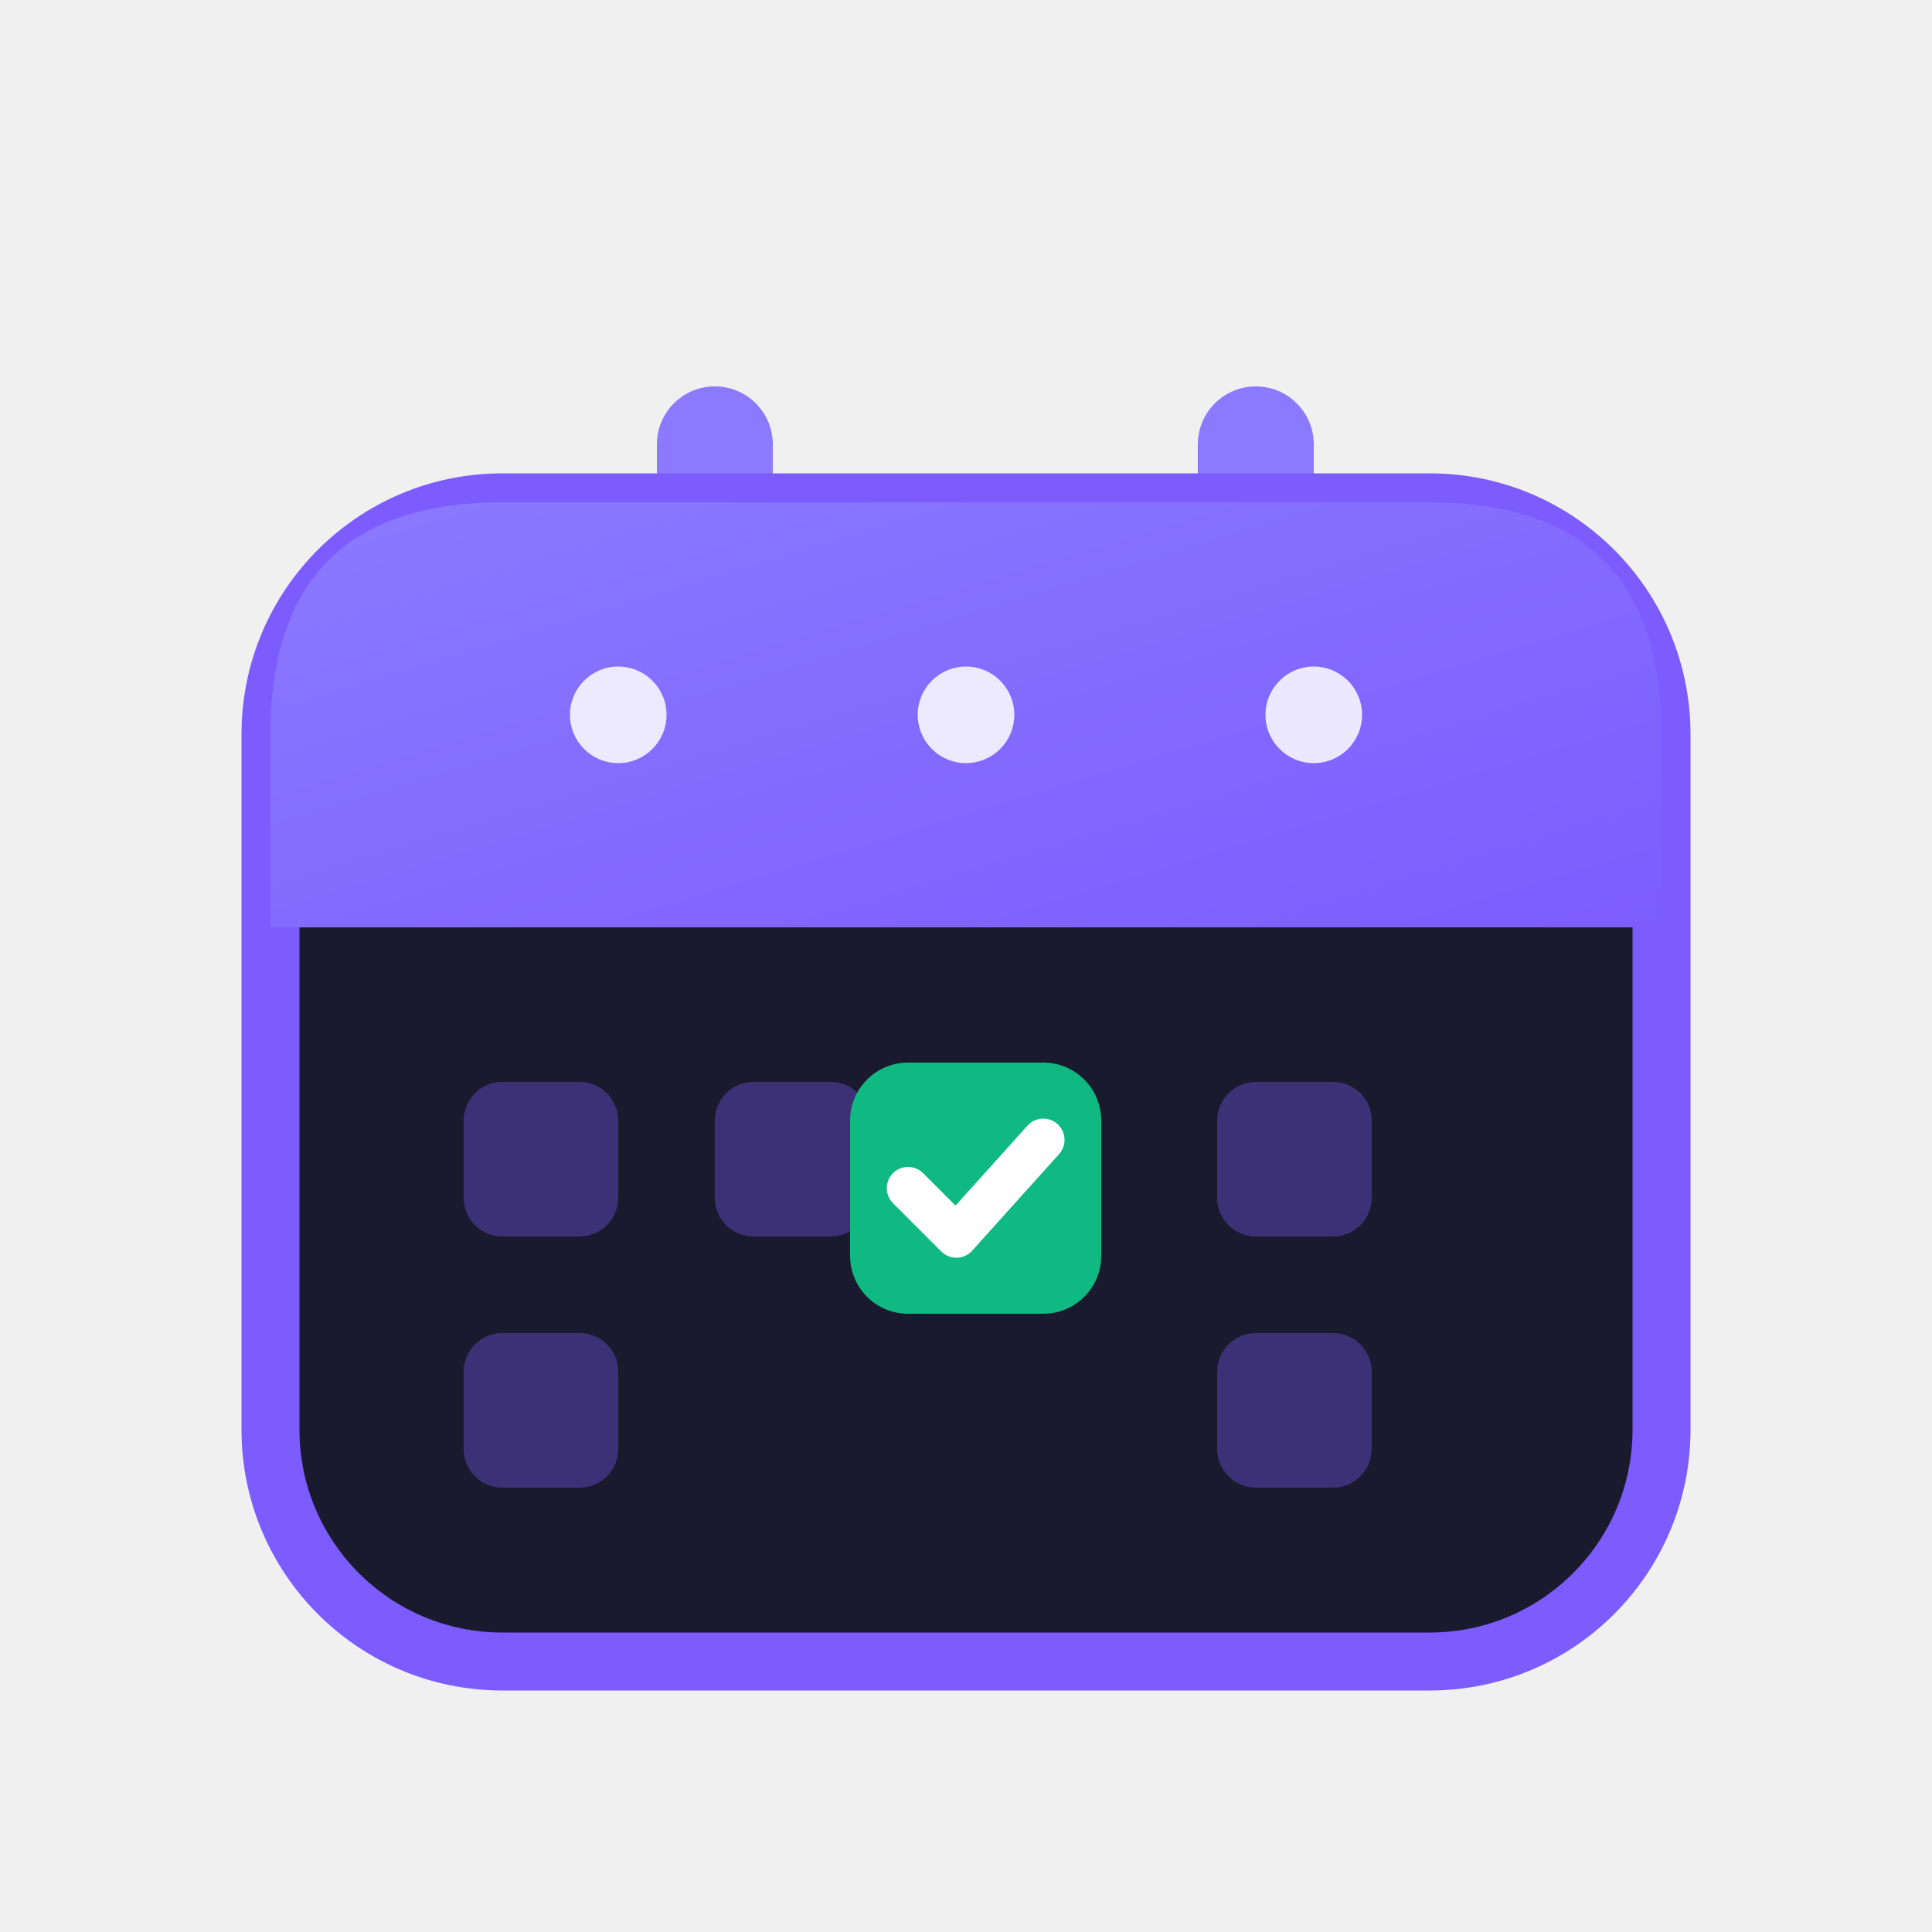
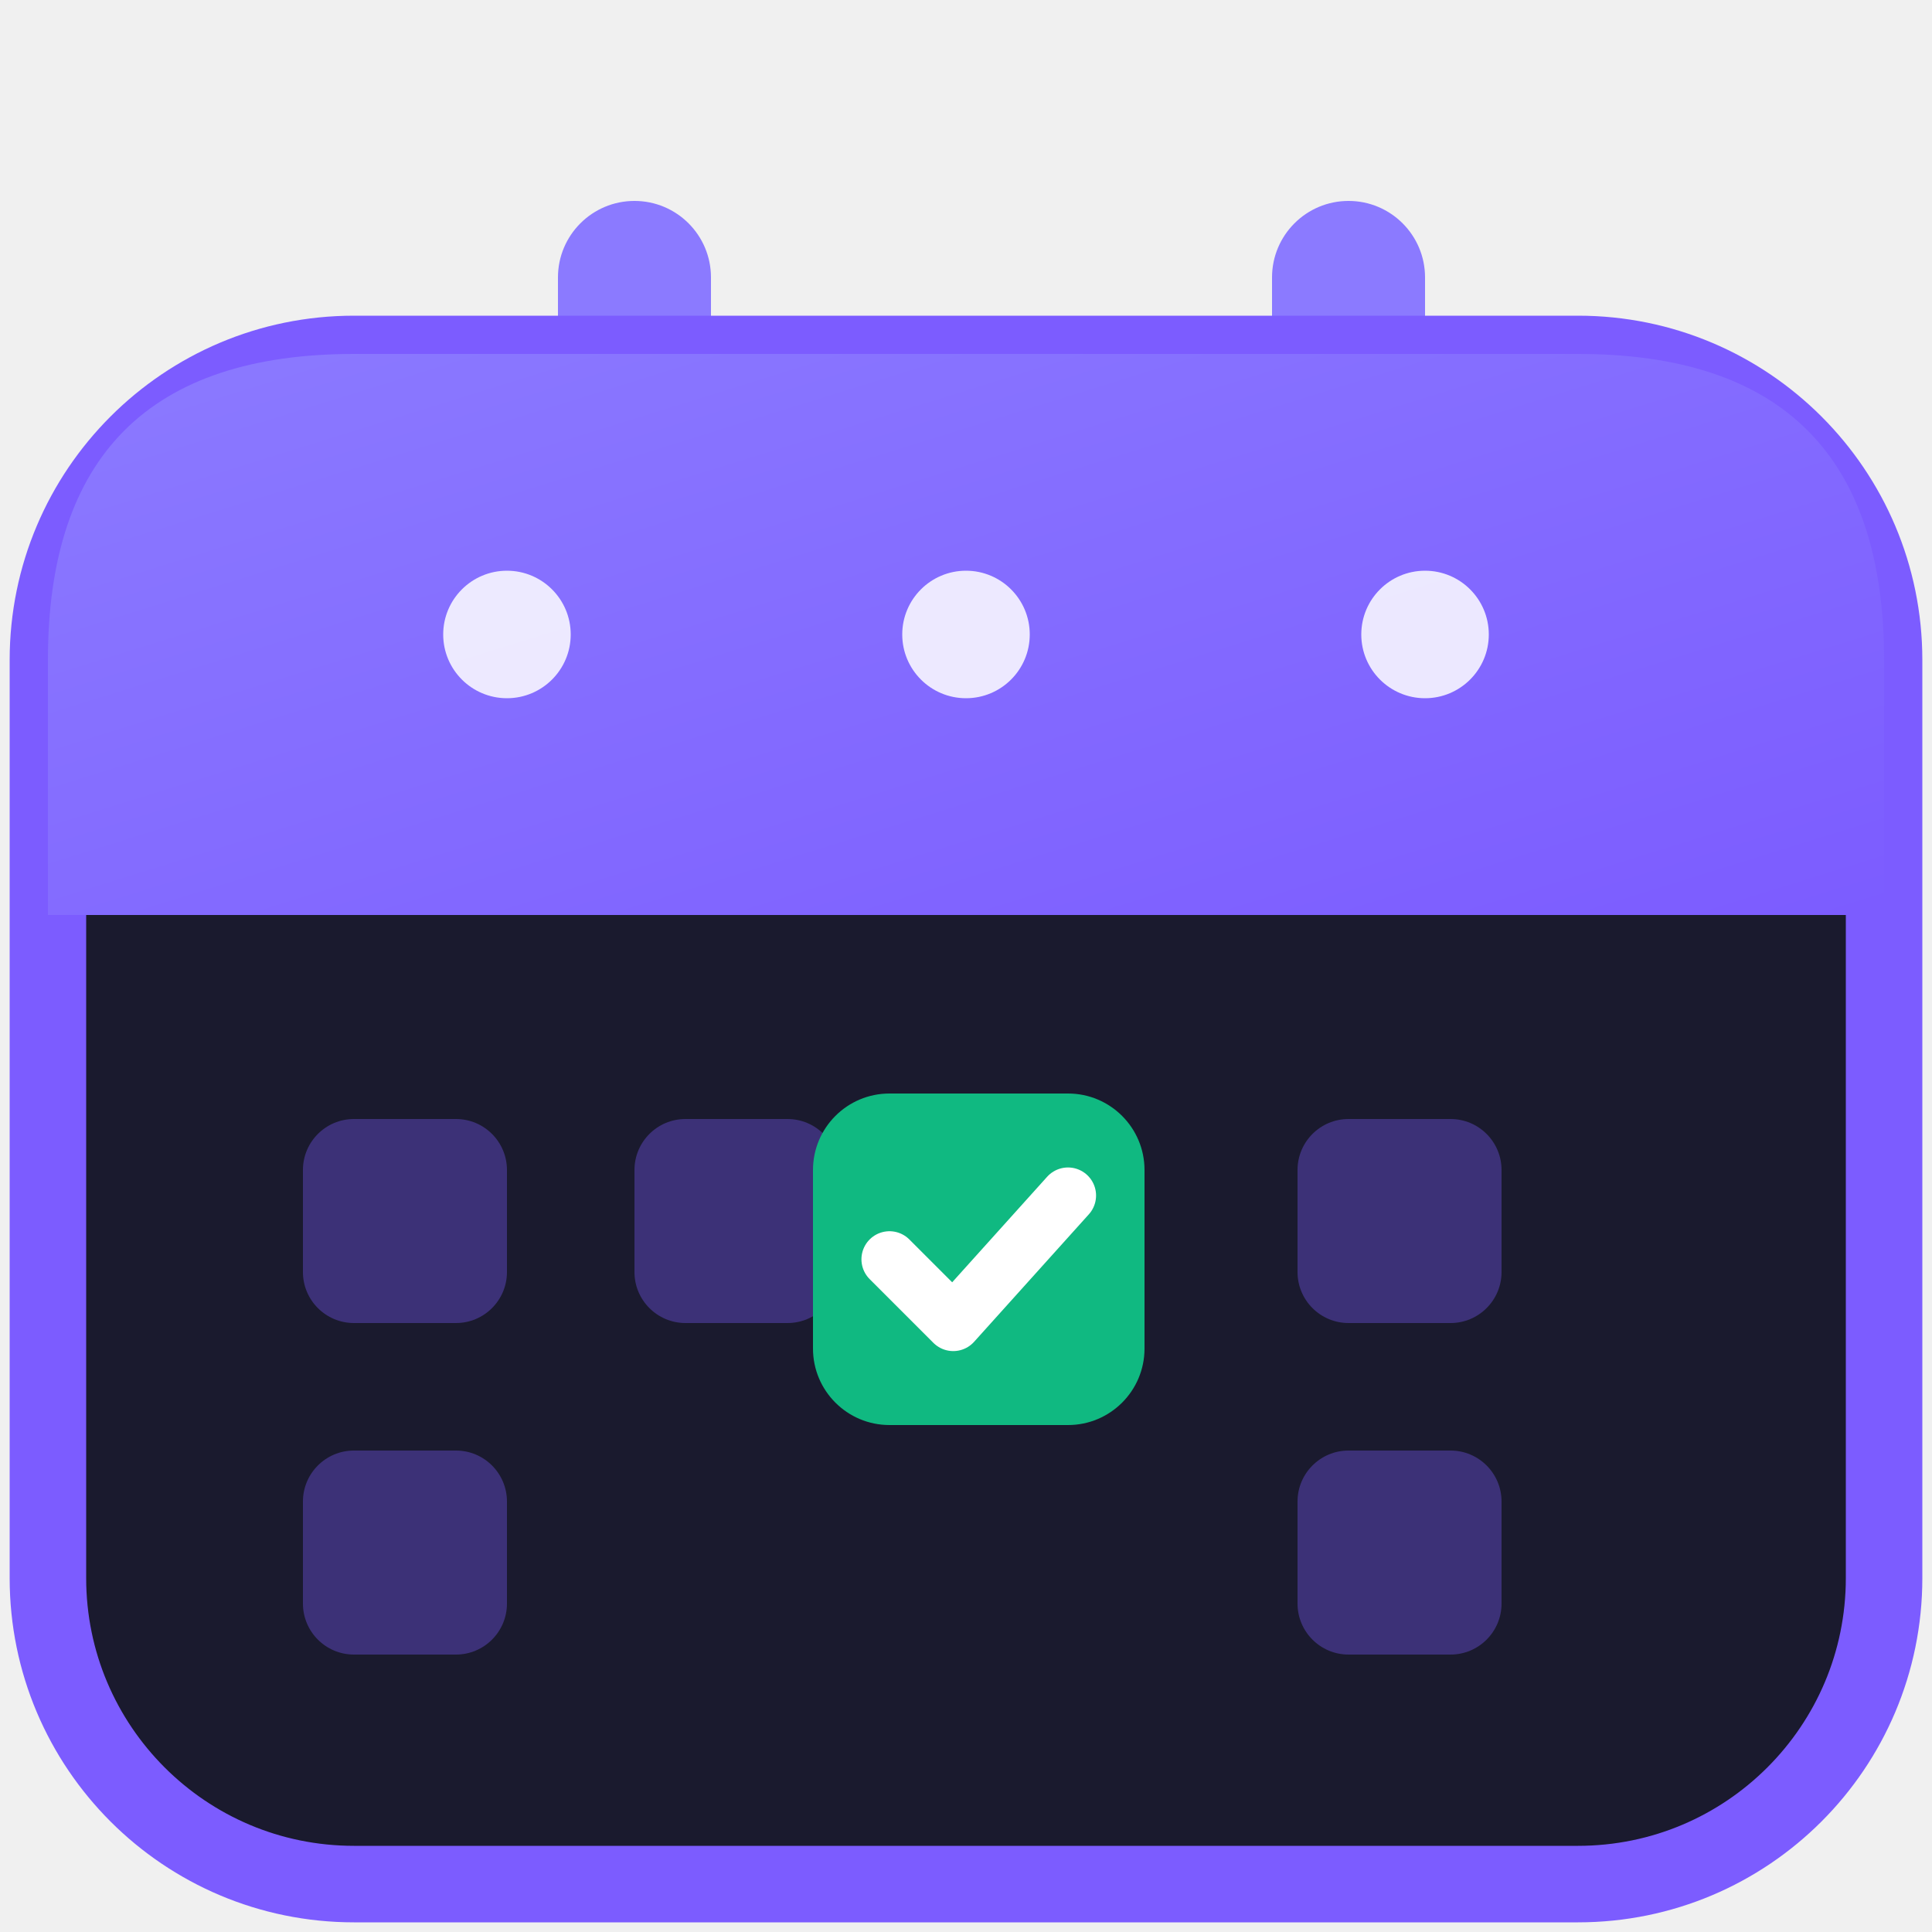
<svg xmlns="http://www.w3.org/2000/svg" width="100" height="100" viewBox="0 0 100 100">
  <defs>
    <linearGradient id="cal-header" x1="0" y1="0" x2="1" y2="1">
      <stop offset="0" stop-color="#8B7AFF" />
      <stop offset="1" stop-color="#7C5CFF" />
    </linearGradient>
  </defs>
-   <rect x="16" y="20" width="6" height="16" rx="3" fill="#8B7AFF" transform="translate(18,0)" />
-   <rect x="16" y="20" width="6" height="16" rx="3" fill="#8B7AFF" transform="translate(46,0)" />
-   <rect x="14" y="26" width="72" height="60" rx="12" fill="#1A1A2E" stroke="#7C5CFF" stroke-width="3" />
-   <path d="M14 48 L14 38 Q14 26 26 26 L74 26 Q86 26 86 38 L86 48 Z" fill="url(#cal-header)" />
-   <circle cx="32" cy="37" r="2.5" fill="#FFFFFF" opacity="0.85" />
-   <circle cx="50" cy="37" r="2.5" fill="#FFFFFF" opacity="0.85" />
-   <circle cx="68" cy="37" r="2.5" fill="#FFFFFF" opacity="0.85" />
-   <g fill="#7C5CFF" opacity="0.35">
-     <rect x="24" y="56" width="8" height="8" rx="2" />
-     <rect x="37" y="56" width="8" height="8" rx="2" />
-     <rect x="63" y="56" width="8" height="8" rx="2" />
-     <rect x="24" y="69" width="8" height="8" rx="2" />
-     <rect x="63" y="69" width="8" height="8" rx="2" />
+   <g transform="translate(50,50) scale(1.32) translate(-50,-50)">
+     <rect x="34" y="20" width="6" height="16" rx="3" fill="#8B7AFF" />
+     <rect x="62" y="20" width="6" height="16" rx="3" fill="#8B7AFF" />
+     <rect x="14" y="26" width="72" height="60" rx="12" fill="#1A1A2E" stroke="#7C5CFF" stroke-width="3" />
+     <path d="M14 48 L14 38 Q14 26 26 26 L74 26 Q86 26 86 38 L86 48 Z" fill="url(#cal-header)" />
+     <circle cx="32" cy="37" r="2.5" fill="#FFFFFF" opacity="0.85" />
+     <circle cx="50" cy="37" r="2.5" fill="#FFFFFF" opacity="0.85" />
+     <circle cx="68" cy="37" r="2.5" fill="#FFFFFF" opacity="0.85" />
+     <g fill="#7C5CFF" opacity="0.35">
+       <rect x="24" y="56" width="8" height="8" rx="2" />
+       <rect x="37" y="56" width="8" height="8" rx="2" />
+       <rect x="63" y="56" width="8" height="8" rx="2" />
+       <rect x="24" y="69" width="8" height="8" rx="2" />
+       <rect x="63" y="69" width="8" height="8" rx="2" />
+     </g>
+     <rect x="44" y="55" width="13" height="13" rx="3" fill="#10B981" />
+     <path d="M47 61.5 L49.5 64 L54 59" fill="none" stroke="#FFFFFF" stroke-width="2.2" stroke-linecap="round" stroke-linejoin="round" />
  </g>
-   <rect x="44" y="55" width="13" height="13" rx="3" fill="#10B981" />
-   <path d="M47 61.5 L49.5 64 L54 59" fill="none" stroke="#FFFFFF" stroke-width="2.2" stroke-linecap="round" stroke-linejoin="round" />
</svg>
